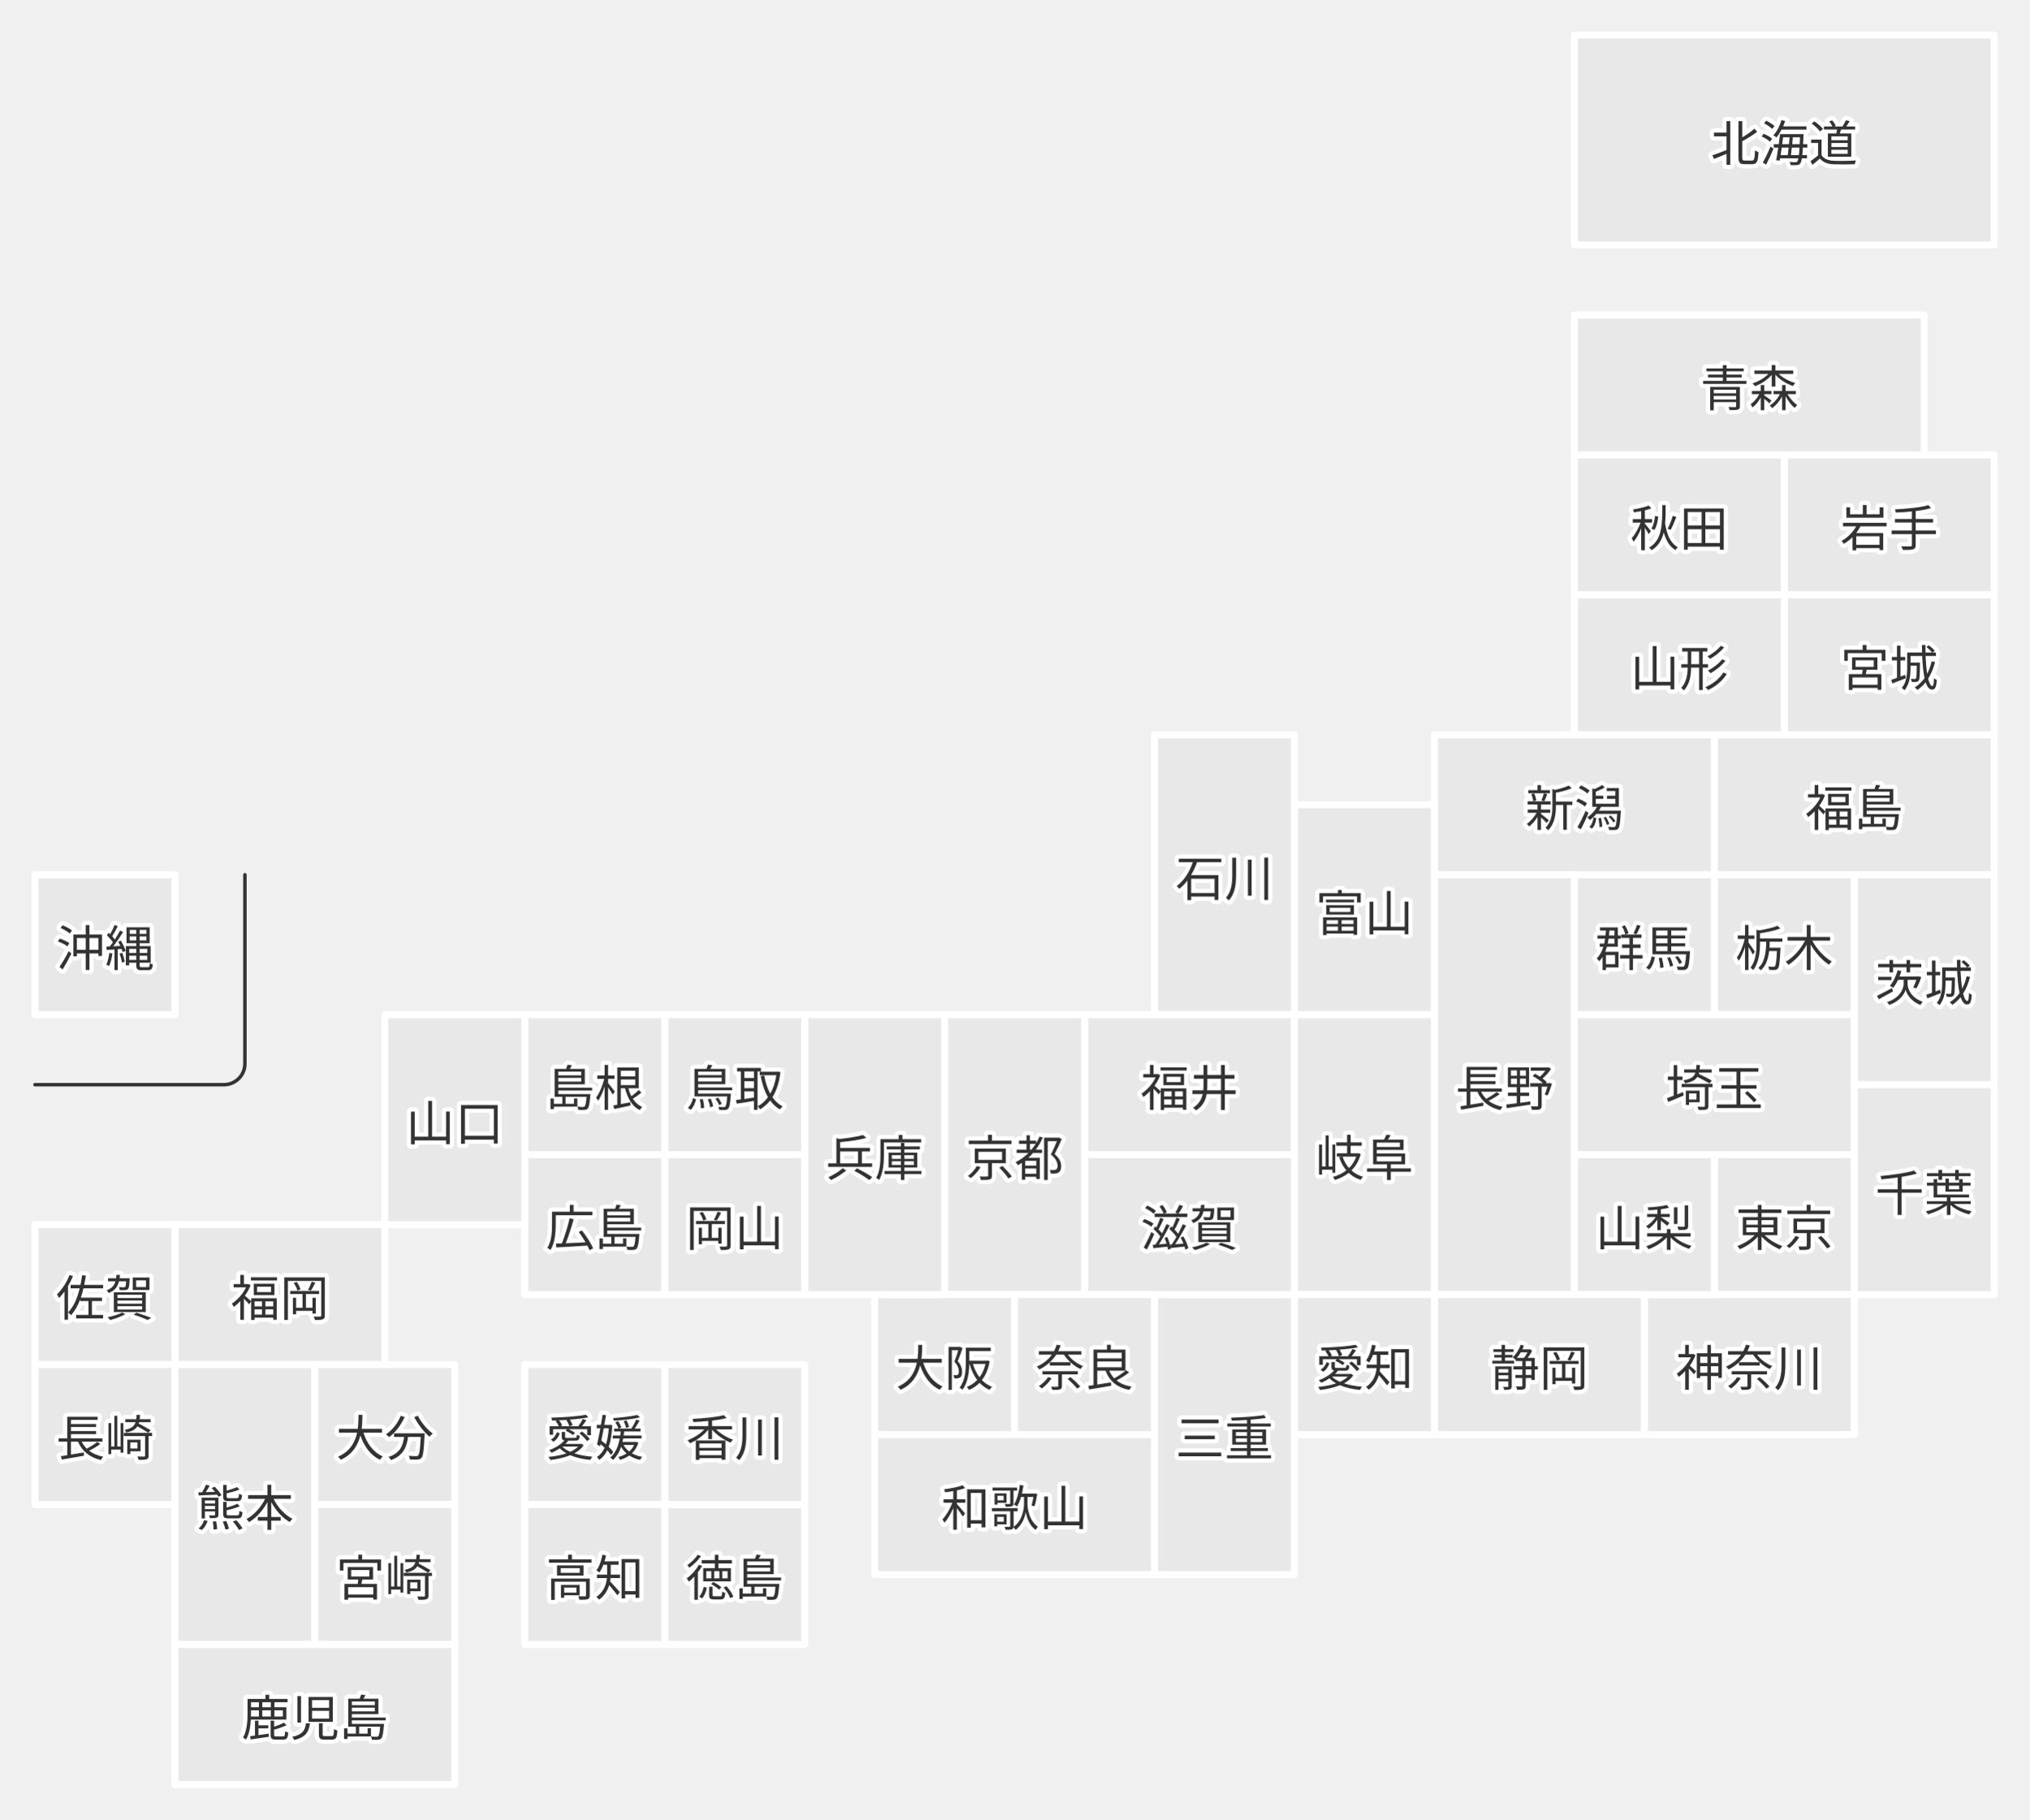
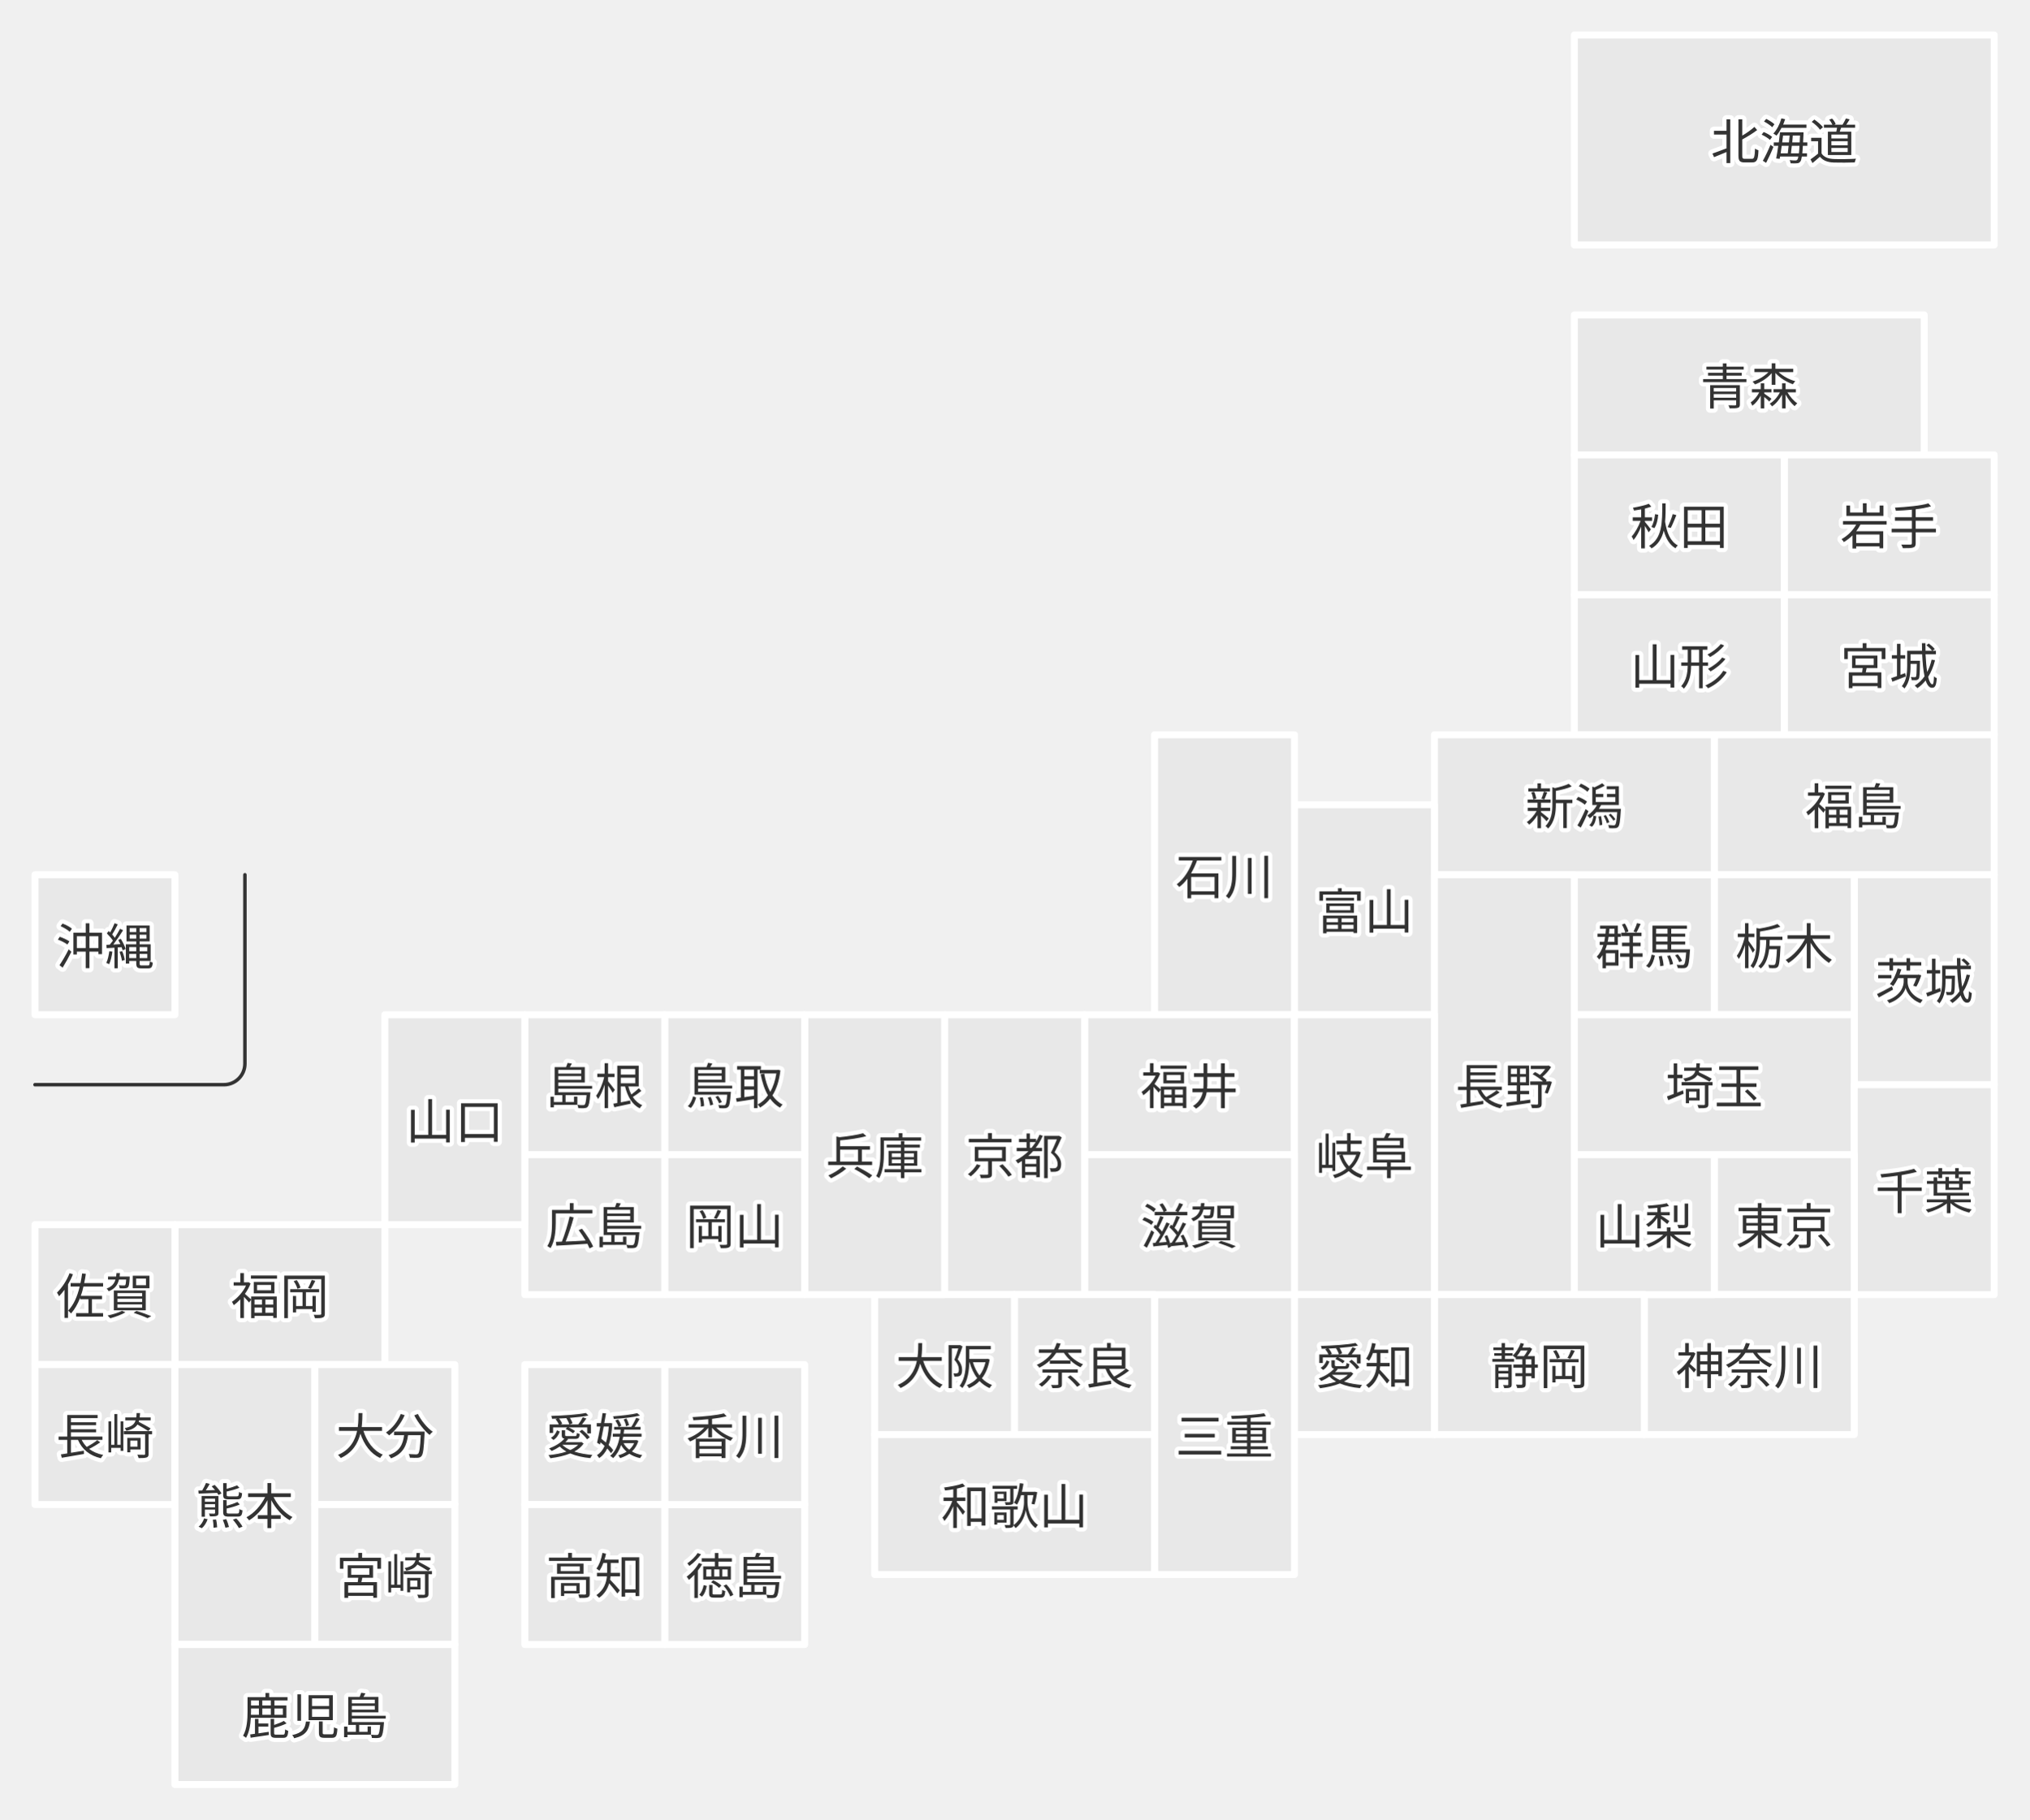
<svg xmlns="http://www.w3.org/2000/svg" viewBox="-5 -5 290 260" role="img" aria-labelledby="map-title">
  <g id="prefectures" fill="#E8E8E8" stroke="#FFFFFF" stroke-width="1" stroke-linejoin="round">
    <polygon id="JP-01" data-name="北海道" data-romaji="Hokkaido" points="280,30 280,0 220,0 220,30" />
    <polygon id="JP-02" data-name="青森県" data-romaji="Aomori" points="220,40 220,60 270,60 270,40" />
    <polygon id="JP-03" data-name="岩手県" data-romaji="Iwate" points="250,60 250,80 280,80 280,60" />
    <polygon id="JP-04" data-name="宮城県" data-romaji="Miyagi" points="280,80 250,80 250,100 280,100" />
    <polygon id="JP-05" data-name="秋田県" data-romaji="Akita" points="250,80 250,60 220,60 220,80" />
    <polygon id="JP-06" data-name="山形県" data-romaji="Yamagata" points="250,80 220,80 220,100 250,100" />
    <polygon id="JP-07" data-name="福島県" data-romaji="Fukushima" points="280,120 280,100 240,100 240,120" />
    <polygon id="JP-08" data-name="茨城県" data-romaji="Ibaraki" points="260,150 280,150 280,120 260,120" />
    <polygon id="JP-09" data-name="栃木県" data-romaji="Tochigi" points="260,120 240,120 240,140 260,140" />
    <polygon id="JP-10" data-name="群馬県" data-romaji="Gunma" points="220,140 240,140 240,120 220,120" />
    <polygon id="JP-11" data-name="埼玉県" data-romaji="Saitama" points="220,140 220,160 260,160 260,140" />
    <polygon id="JP-12" data-name="千葉県" data-romaji="Chiba" points="280,150 260,150 260,180 280,180" />
    <polygon id="JP-13" data-name="東京都" data-romaji="Tokyo" points="260,160 240,160 240,180 260,180" />
    <polygon id="JP-14" data-name="神奈川県" data-romaji="Kanagawa" points="260,200 260,180 230,180 230,200" />
    <polygon id="JP-15" data-name="新潟県" data-romaji="Niigata" points="200,120 240,120 240,100 200,100" />
    <polygon id="JP-16" data-name="富山県" data-romaji="Toyama" points="180,140 200,140 200,110 180,110" />
    <polygon id="JP-17" data-name="石川県" data-romaji="Ishikawa" points="160,100 160,140 180,140 180,100" />
    <polygon id="JP-18" data-name="福井県" data-romaji="Fukui" points="150,140 150,160 180,160 180,140" />
    <polygon id="JP-19" data-name="山梨県" data-romaji="Yamanashi" points="240,160 220,160 220,180 240,180" />
    <polygon id="JP-20" data-name="長野県" data-romaji="Nagano" points="220,120 200,120 200,180 220,180" />
    <polygon id="JP-21" data-name="岐阜県" data-romaji="Gifu" points="200,140 180,140 180,180 200,180" />
    <polygon id="JP-22" data-name="静岡県" data-romaji="Shizuoka" points="230,180 200,180 200,200 230,200" />
    <polygon id="JP-23" data-name="愛知県" data-romaji="Aichi" points="200,180 180,180 180,200 200,200" />
    <polygon id="JP-24" data-name="三重県" data-romaji="Mie" points="160,220 180,220 180,180 160,180" />
    <polygon id="JP-25" data-name="滋賀県" data-romaji="Shiga" points="180,180 180,160 150,160 150,180" />
    <polygon id="JP-26" data-name="京都府" data-romaji="Kyoto" points="130,140 130,180 150,180 150,140" />
    <polygon id="JP-27" data-name="大阪府" data-romaji="Osaka" points="140,200 140,180 120,180 120,200" />
    <polygon id="JP-28" data-name="兵庫県" data-romaji="Hyogo" points="130,180 130,140 110,140 110,180" />
    <polygon id="JP-29" data-name="奈良県" data-romaji="Nara" points="140,180 140,200 160,200 160,180" />
    <polygon id="JP-30" data-name="和歌山県" data-romaji="Wakayama" points="160,220 160,200 120,200 120,220" />
    <polygon id="JP-31" data-name="鳥取県" data-romaji="Tottori" points="110,160 110,140 90,140 90,160" />
    <polygon id="JP-32" data-name="島根県" data-romaji="Shimane" points="70,160 90,160 90,140 70,140" />
    <polygon id="JP-33" data-name="岡山県" data-romaji="Okayama" points="90,160 90,180 110,180 110,160" />
    <polygon id="JP-34" data-name="広島県" data-romaji="Hiroshima" points="70,160 70,180 90,180 90,160" />
    <polygon id="JP-35" data-name="山口県" data-romaji="Yamaguchi" points="50,170 70,170 70,140 50,140" />
    <polygon id="JP-36" data-name="徳島県" data-romaji="Tokushima" points="90,210 90,230 110,230 110,210" />
    <polygon id="JP-37" data-name="香川県" data-romaji="Kagawa" points="90,210 110,210 110,190 90,190" />
    <polygon id="JP-38" data-name="愛媛県" data-romaji="Ehime" points="90,190 70,190 70,210 90,210" />
    <polygon id="JP-39" data-name="高知県" data-romaji="Kochi" points="70,210 70,230 90,230 90,210" />
    <polygon id="JP-40" data-name="福岡県" data-romaji="Fukuoka" points="20,170 20,190 50,190 50,170" />
    <polygon id="JP-41" data-name="佐賀県" data-romaji="Saga" points="20,170 0,170 0,190 20,190" />
    <polygon id="JP-42" data-name="長崎県" data-romaji="Nagasaki" points="0,210 20,210 20,190 0,190" />
    <polygon id="JP-43" data-name="熊本県" data-romaji="Kumamoto" points="20,230 40,230 40,190 20,190" />
    <polygon id="JP-44" data-name="大分県" data-romaji="Oita" points="60,210 60,190 40,190 40,210" />
    <polygon id="JP-45" data-name="宮崎県" data-romaji="Miyazaki" points="40,210 40,230 60,230 60,210" />
    <polygon id="JP-46" data-name="鹿児島県" data-romaji="Kagoshima" points="60,250 60,230 20,230 20,250" />
    <polygon id="JP-47" data-name="沖縄県" data-romaji="Okinawa" points="0,120 0,140 20,140 20,120" />
  </g>
  <path id="okinawa-bracket" fill="none" stroke="#333333" stroke-width="0.5" stroke-linecap="round" d="M0,150 L27,150 A3,3 0 0 0 30,147 L30,120" />
-   <g id="label-halo" font-family="&quot;IPAGothic&quot;, &quot;Hiragino Sans&quot;, &quot;Hiragino Kaku Gothic ProN&quot;, &quot;Noto Sans JP&quot;, &quot;Yu Gothic&quot;, Meiryo, sans-serif" font-size="7" text-anchor="middle" fill="#FFFFFF" stroke="#FFFFFF" stroke-width="1.2" stroke-linejoin="round">
-     <text x="250" y="15" dominant-baseline="central">北海道</text>
-     <text x="245" y="50" dominant-baseline="central">青森</text>
-     <text x="265" y="70" dominant-baseline="central">岩手</text>
-     <text x="265" y="90" dominant-baseline="central">宮城</text>
-     <text x="235" y="70" dominant-baseline="central">秋田</text>
-     <text x="235" y="90" dominant-baseline="central">山形</text>
-     <text x="260" y="110" dominant-baseline="central">福島</text>
-     <text x="270" y="135" dominant-baseline="central">茨城</text>
-     <text x="250" y="130" dominant-baseline="central">栃木</text>
-     <text x="230" y="130" dominant-baseline="central">群馬</text>
-     <text x="240" y="150" dominant-baseline="central">埼玉</text>
-     <text x="270" y="165" dominant-baseline="central">千葉</text>
-     <text x="250" y="170" dominant-baseline="central">東京</text>
-     <text x="245" y="190" dominant-baseline="central">神奈川</text>
-     <text x="220" y="110" dominant-baseline="central">新潟</text>
-     <text x="190" y="125" dominant-baseline="central">富山</text>
-     <text x="170" y="120" dominant-baseline="central">石川</text>
-     <text x="165" y="150" dominant-baseline="central">福井</text>
-     <text x="230" y="170" dominant-baseline="central">山梨</text>
-     <text x="210" y="150" dominant-baseline="central">長野</text>
-     <text x="190" y="160" dominant-baseline="central">岐阜</text>
-     <text x="215" y="190" dominant-baseline="central">静岡</text>
-     <text x="190" y="190" dominant-baseline="central">愛知</text>
-     <text x="170" y="200" dominant-baseline="central">三重</text>
-     <text x="165" y="170" dominant-baseline="central">滋賀</text>
-     <text x="140" y="160" dominant-baseline="central">京都</text>
-     <text x="130" y="190" dominant-baseline="central">大阪</text>
-     <text x="120" y="160" dominant-baseline="central">兵庫</text>
-     <text x="150" y="190" dominant-baseline="central">奈良</text>
-     <text x="140" y="210" dominant-baseline="central">和歌山</text>
-     <text x="100" y="150" dominant-baseline="central">鳥取</text>
-     <text x="80" y="150" dominant-baseline="central">島根</text>
-     <text x="100" y="170" dominant-baseline="central">岡山</text>
-     <text x="80" y="170" dominant-baseline="central">広島</text>
-     <text x="60" y="155" dominant-baseline="central">山口</text>
-     <text x="100" y="220" dominant-baseline="central">徳島</text>
-     <text x="100" y="200" dominant-baseline="central">香川</text>
-     <text x="80" y="200" dominant-baseline="central">愛媛</text>
-     <text x="80" y="220" dominant-baseline="central">高知</text>
-     <text x="35" y="180" dominant-baseline="central">福岡</text>
-     <text x="10" y="180" dominant-baseline="central">佐賀</text>
-     <text x="10" y="200" dominant-baseline="central">長崎</text>
-     <text x="30" y="210" dominant-baseline="central">熊本</text>
-     <text x="50" y="200" dominant-baseline="central">大分</text>
-     <text x="50" y="220" dominant-baseline="central">宮崎</text>
-     <text x="40" y="240" dominant-baseline="central">鹿児島</text>
-     <text x="10" y="130" dominant-baseline="central">沖縄</text>
+   <g id="label-halo" font-family="&quot;Hiragino Sans&quot;, &quot;Hiragino Kaku Gothic ProN&quot;, &quot;Yu Gothic&quot;, Meiryo, &quot;Noto Sans JP&quot;, &quot;IPAGothic&quot;, sans-serif" font-size="7" text-anchor="middle" fill="#FFFFFF" stroke="#FFFFFF" stroke-width="1.2" stroke-linejoin="round">
+     <text x="250" y="15" dy="0.4em">北海道</text>
+     <text x="245" y="50" dy="0.4em">青森</text>
+     <text x="265" y="70" dy="0.4em">岩手</text>
+     <text x="265" y="90" dy="0.4em">宮城</text>
+     <text x="235" y="70" dy="0.4em">秋田</text>
+     <text x="235" y="90" dy="0.4em">山形</text>
+     <text x="260" y="110" dy="0.4em">福島</text>
+     <text x="270" y="135" dy="0.4em">茨城</text>
+     <text x="250" y="130" dy="0.4em">栃木</text>
+     <text x="230" y="130" dy="0.4em">群馬</text>
+     <text x="240" y="150" dy="0.4em">埼玉</text>
+     <text x="270" y="165" dy="0.4em">千葉</text>
+     <text x="250" y="170" dy="0.4em">東京</text>
+     <text x="245" y="190" dy="0.4em">神奈川</text>
+     <text x="220" y="110" dy="0.4em">新潟</text>
+     <text x="190" y="125" dy="0.4em">富山</text>
+     <text x="170" y="120" dy="0.4em">石川</text>
+     <text x="165" y="150" dy="0.4em">福井</text>
+     <text x="230" y="170" dy="0.4em">山梨</text>
+     <text x="210" y="150" dy="0.4em">長野</text>
+     <text x="190" y="160" dy="0.4em">岐阜</text>
+     <text x="215" y="190" dy="0.4em">静岡</text>
+     <text x="190" y="190" dy="0.4em">愛知</text>
+     <text x="170" y="200" dy="0.4em">三重</text>
+     <text x="165" y="170" dy="0.4em">滋賀</text>
+     <text x="140" y="160" dy="0.4em">京都</text>
+     <text x="130" y="190" dy="0.4em">大阪</text>
+     <text x="120" y="160" dy="0.4em">兵庫</text>
+     <text x="150" y="190" dy="0.4em">奈良</text>
+     <text x="140" y="210" dy="0.4em">和歌山</text>
+     <text x="100" y="150" dy="0.4em">鳥取</text>
+     <text x="80" y="150" dy="0.4em">島根</text>
+     <text x="100" y="170" dy="0.4em">岡山</text>
+     <text x="80" y="170" dy="0.4em">広島</text>
+     <text x="60" y="155" dy="0.4em">山口</text>
+     <text x="100" y="220" dy="0.4em">徳島</text>
+     <text x="100" y="200" dy="0.4em">香川</text>
+     <text x="80" y="200" dy="0.4em">愛媛</text>
+     <text x="80" y="220" dy="0.4em">高知</text>
+     <text x="35" y="180" dy="0.4em">福岡</text>
+     <text x="10" y="180" dy="0.4em">佐賀</text>
+     <text x="10" y="200" dy="0.4em">長崎</text>
+     <text x="30" y="210" dy="0.4em">熊本</text>
+     <text x="50" y="200" dy="0.4em">大分</text>
+     <text x="50" y="220" dy="0.4em">宮崎</text>
+     <text x="40" y="240" dy="0.4em">鹿児島</text>
+     <text x="10" y="130" dy="0.4em">沖縄</text>
  </g>
-   <g id="labels" font-family="&quot;IPAGothic&quot;, &quot;Hiragino Sans&quot;, &quot;Hiragino Kaku Gothic ProN&quot;, &quot;Noto Sans JP&quot;, &quot;Yu Gothic&quot;, Meiryo, sans-serif" font-size="7" text-anchor="middle" fill="#333333">
-     <text x="250" y="15" dominant-baseline="central">北海道</text>
-     <text x="245" y="50" dominant-baseline="central">青森</text>
-     <text x="265" y="70" dominant-baseline="central">岩手</text>
-     <text x="265" y="90" dominant-baseline="central">宮城</text>
-     <text x="235" y="70" dominant-baseline="central">秋田</text>
-     <text x="235" y="90" dominant-baseline="central">山形</text>
-     <text x="260" y="110" dominant-baseline="central">福島</text>
-     <text x="270" y="135" dominant-baseline="central">茨城</text>
-     <text x="250" y="130" dominant-baseline="central">栃木</text>
-     <text x="230" y="130" dominant-baseline="central">群馬</text>
-     <text x="240" y="150" dominant-baseline="central">埼玉</text>
-     <text x="270" y="165" dominant-baseline="central">千葉</text>
-     <text x="250" y="170" dominant-baseline="central">東京</text>
-     <text x="245" y="190" dominant-baseline="central">神奈川</text>
-     <text x="220" y="110" dominant-baseline="central">新潟</text>
-     <text x="190" y="125" dominant-baseline="central">富山</text>
-     <text x="170" y="120" dominant-baseline="central">石川</text>
-     <text x="165" y="150" dominant-baseline="central">福井</text>
-     <text x="230" y="170" dominant-baseline="central">山梨</text>
-     <text x="210" y="150" dominant-baseline="central">長野</text>
-     <text x="190" y="160" dominant-baseline="central">岐阜</text>
-     <text x="215" y="190" dominant-baseline="central">静岡</text>
-     <text x="190" y="190" dominant-baseline="central">愛知</text>
-     <text x="170" y="200" dominant-baseline="central">三重</text>
-     <text x="165" y="170" dominant-baseline="central">滋賀</text>
-     <text x="140" y="160" dominant-baseline="central">京都</text>
-     <text x="130" y="190" dominant-baseline="central">大阪</text>
-     <text x="120" y="160" dominant-baseline="central">兵庫</text>
-     <text x="150" y="190" dominant-baseline="central">奈良</text>
-     <text x="140" y="210" dominant-baseline="central">和歌山</text>
-     <text x="100" y="150" dominant-baseline="central">鳥取</text>
-     <text x="80" y="150" dominant-baseline="central">島根</text>
-     <text x="100" y="170" dominant-baseline="central">岡山</text>
-     <text x="80" y="170" dominant-baseline="central">広島</text>
-     <text x="60" y="155" dominant-baseline="central">山口</text>
-     <text x="100" y="220" dominant-baseline="central">徳島</text>
-     <text x="100" y="200" dominant-baseline="central">香川</text>
-     <text x="80" y="200" dominant-baseline="central">愛媛</text>
-     <text x="80" y="220" dominant-baseline="central">高知</text>
-     <text x="35" y="180" dominant-baseline="central">福岡</text>
-     <text x="10" y="180" dominant-baseline="central">佐賀</text>
-     <text x="10" y="200" dominant-baseline="central">長崎</text>
-     <text x="30" y="210" dominant-baseline="central">熊本</text>
-     <text x="50" y="200" dominant-baseline="central">大分</text>
-     <text x="50" y="220" dominant-baseline="central">宮崎</text>
-     <text x="40" y="240" dominant-baseline="central">鹿児島</text>
-     <text x="10" y="130" dominant-baseline="central">沖縄</text>
+   <g id="labels" font-family="&quot;Hiragino Sans&quot;, &quot;Hiragino Kaku Gothic ProN&quot;, &quot;Yu Gothic&quot;, Meiryo, &quot;Noto Sans JP&quot;, &quot;IPAGothic&quot;, sans-serif" font-size="7" text-anchor="middle" fill="#333333">
+     <text x="250" y="15" dy="0.4em">北海道</text>
+     <text x="245" y="50" dy="0.4em">青森</text>
+     <text x="265" y="70" dy="0.4em">岩手</text>
+     <text x="265" y="90" dy="0.4em">宮城</text>
+     <text x="235" y="70" dy="0.4em">秋田</text>
+     <text x="235" y="90" dy="0.4em">山形</text>
+     <text x="260" y="110" dy="0.4em">福島</text>
+     <text x="270" y="135" dy="0.4em">茨城</text>
+     <text x="250" y="130" dy="0.4em">栃木</text>
+     <text x="230" y="130" dy="0.4em">群馬</text>
+     <text x="240" y="150" dy="0.4em">埼玉</text>
+     <text x="270" y="165" dy="0.4em">千葉</text>
+     <text x="250" y="170" dy="0.4em">東京</text>
+     <text x="245" y="190" dy="0.4em">神奈川</text>
+     <text x="220" y="110" dy="0.4em">新潟</text>
+     <text x="190" y="125" dy="0.4em">富山</text>
+     <text x="170" y="120" dy="0.4em">石川</text>
+     <text x="165" y="150" dy="0.4em">福井</text>
+     <text x="230" y="170" dy="0.4em">山梨</text>
+     <text x="210" y="150" dy="0.4em">長野</text>
+     <text x="190" y="160" dy="0.4em">岐阜</text>
+     <text x="215" y="190" dy="0.4em">静岡</text>
+     <text x="190" y="190" dy="0.4em">愛知</text>
+     <text x="170" y="200" dy="0.4em">三重</text>
+     <text x="165" y="170" dy="0.4em">滋賀</text>
+     <text x="140" y="160" dy="0.4em">京都</text>
+     <text x="130" y="190" dy="0.4em">大阪</text>
+     <text x="120" y="160" dy="0.4em">兵庫</text>
+     <text x="150" y="190" dy="0.4em">奈良</text>
+     <text x="140" y="210" dy="0.4em">和歌山</text>
+     <text x="100" y="150" dy="0.4em">鳥取</text>
+     <text x="80" y="150" dy="0.4em">島根</text>
+     <text x="100" y="170" dy="0.4em">岡山</text>
+     <text x="80" y="170" dy="0.4em">広島</text>
+     <text x="60" y="155" dy="0.4em">山口</text>
+     <text x="100" y="220" dy="0.4em">徳島</text>
+     <text x="100" y="200" dy="0.4em">香川</text>
+     <text x="80" y="200" dy="0.4em">愛媛</text>
+     <text x="80" y="220" dy="0.4em">高知</text>
+     <text x="35" y="180" dy="0.4em">福岡</text>
+     <text x="10" y="180" dy="0.4em">佐賀</text>
+     <text x="10" y="200" dy="0.4em">長崎</text>
+     <text x="30" y="210" dy="0.4em">熊本</text>
+     <text x="50" y="200" dy="0.4em">大分</text>
+     <text x="50" y="220" dy="0.4em">宮崎</text>
+     <text x="40" y="240" dy="0.4em">鹿児島</text>
+     <text x="10" y="130" dy="0.4em">沖縄</text>
  </g>
</svg>
